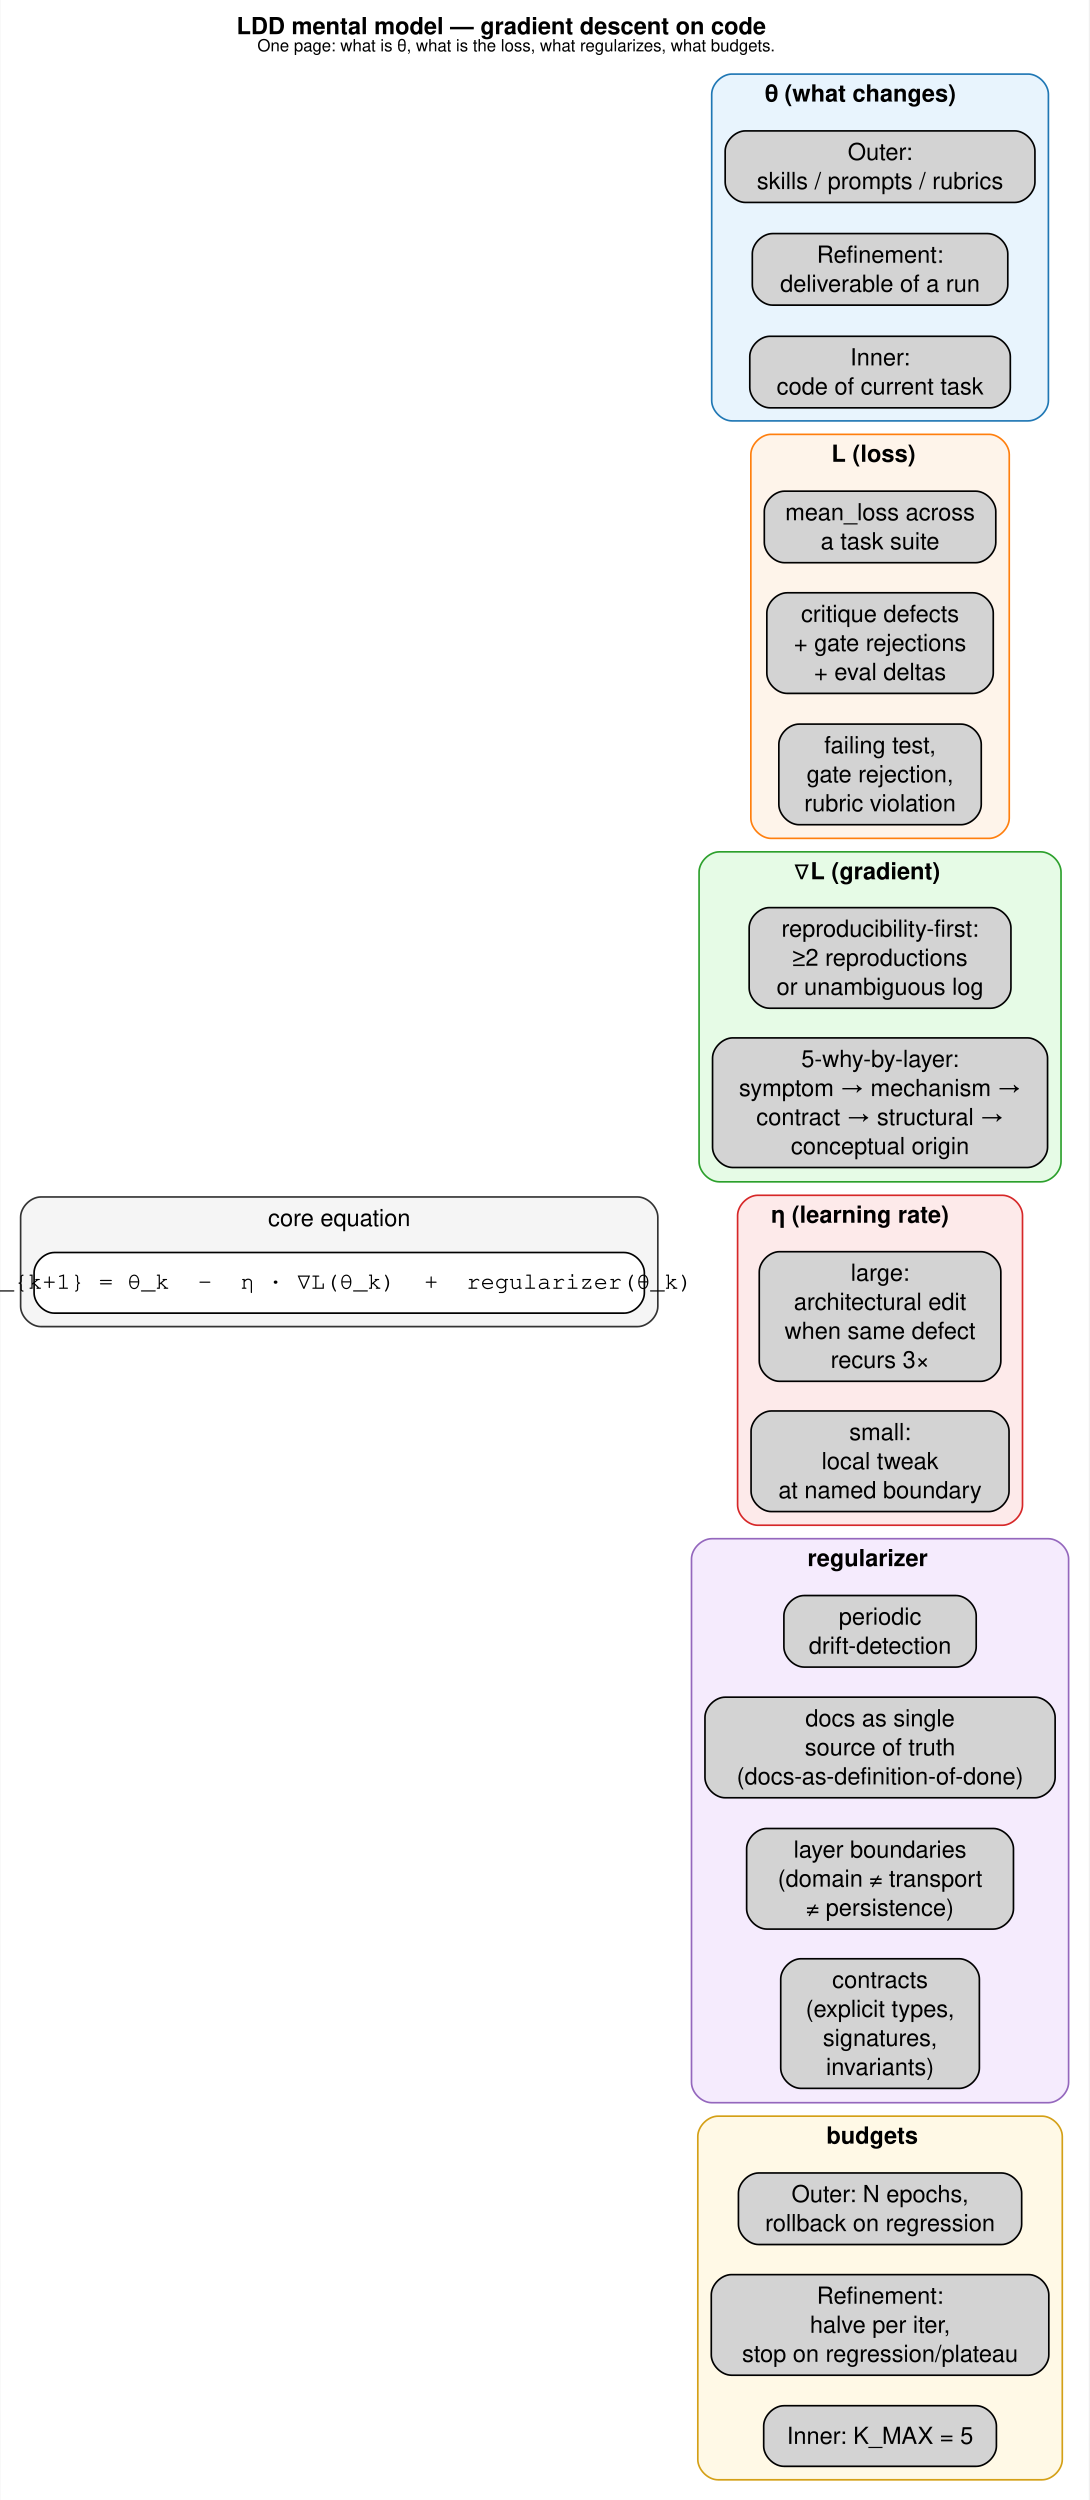
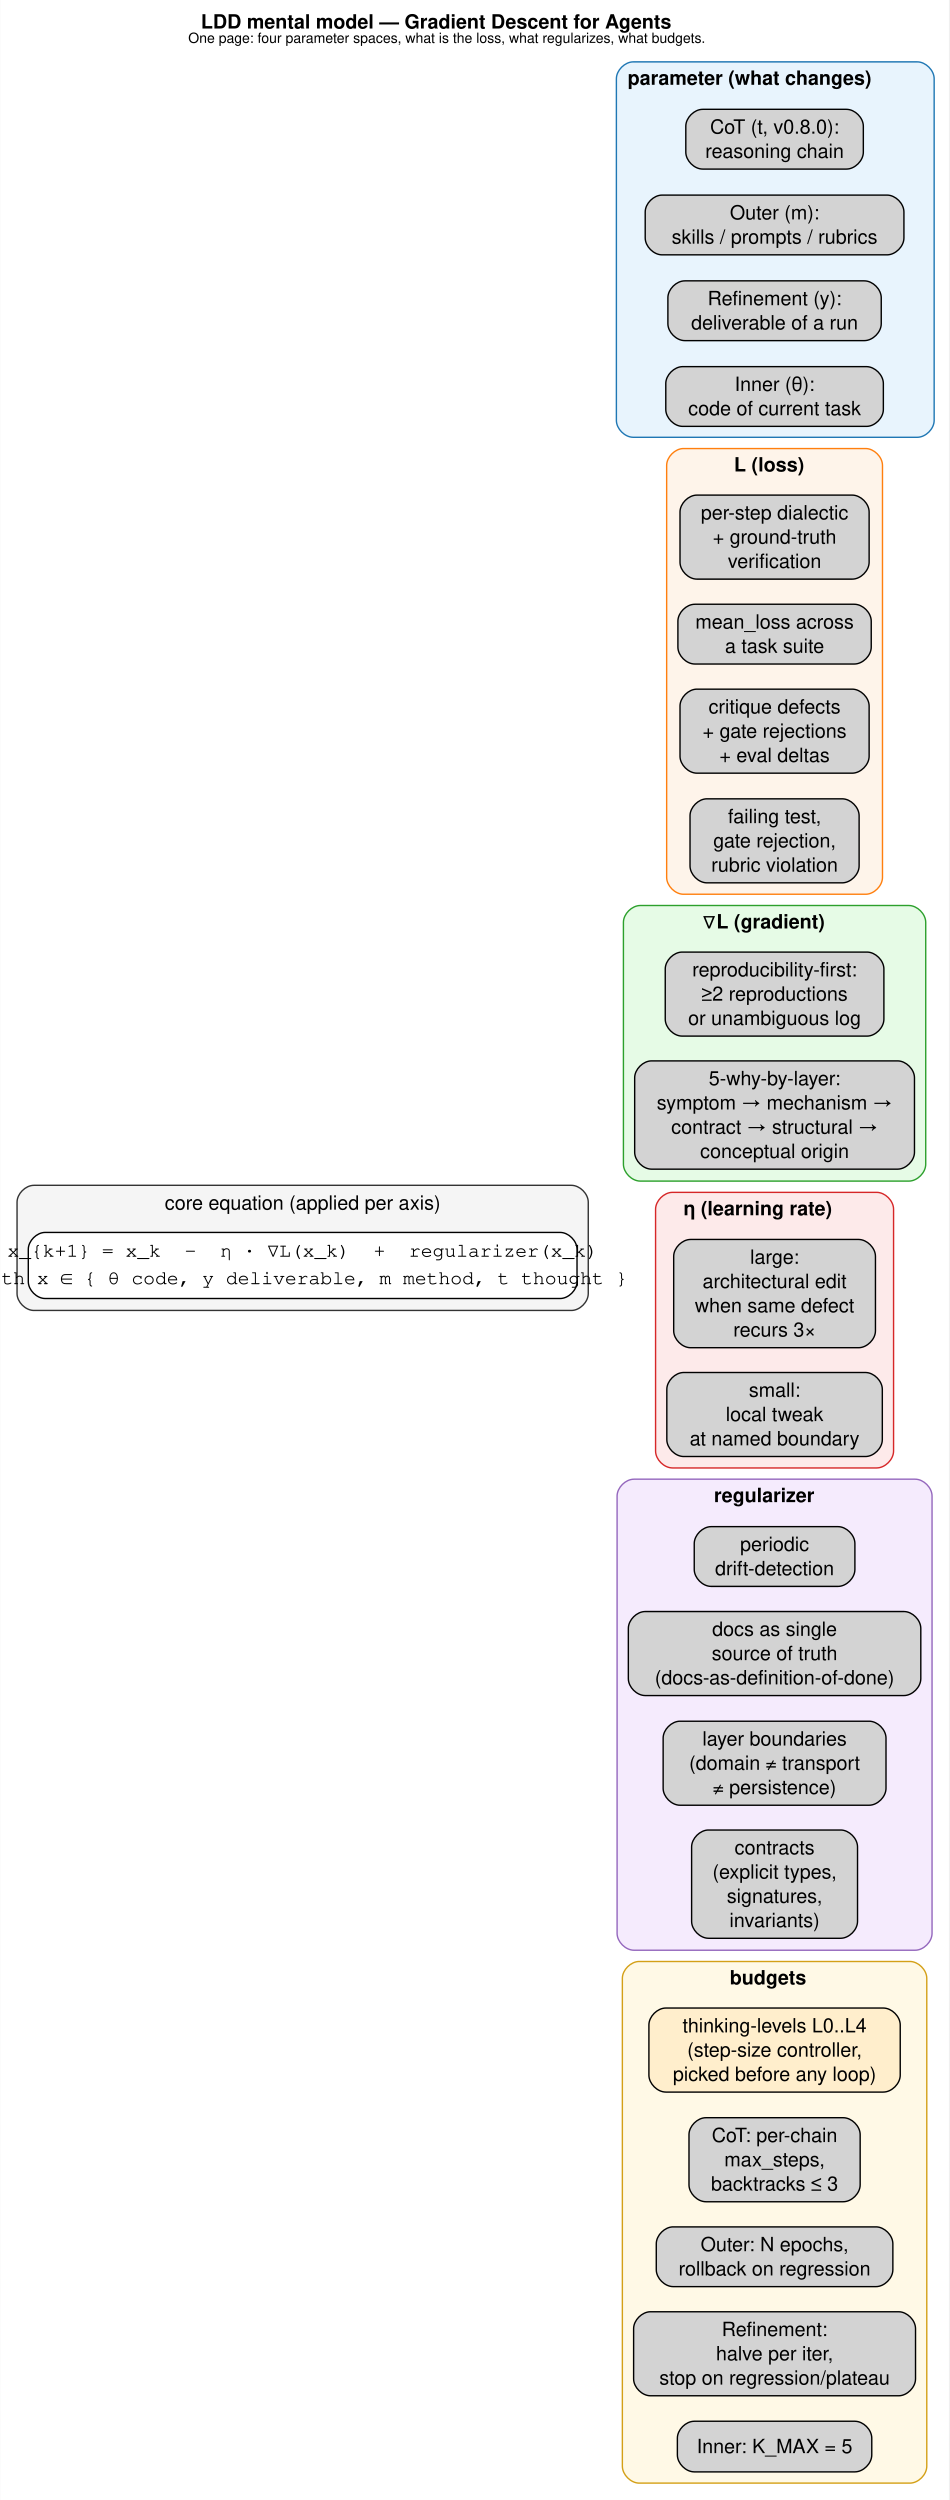
- <svg xmlns="http://www.w3.org/2000/svg" width="647pt" height="1485pt" viewBox="0.00 0.00 646.50 1485.00">
-   <g id="graph0" class="graph" transform="scale(1 1) rotate(0) translate(4 1481)">
-     <polygon fill="white" stroke="none" points="-4,4 -4,-1481 642.5,-1481 642.5,4 -4,4" />
-     <text text-anchor="start" x="136.25" y="-1460.7" font-family="Helvetica,sans-Serif" font-weight="bold" font-size="14.00">LDD mental model — gradient descent on code</text>
-     <text text-anchor="start" x="148.62" y="-1450.5" font-family="Helvetica,sans-Serif" font-size="10.00">One page: what is θ, what is the loss, what regularizes, what budgets.</text>
+ <svg xmlns="http://www.w3.org/2000/svg" width="675pt" height="1778pt" viewBox="0.00 0.00 674.75 1778.00">
+   <g id="graph0" class="graph" transform="scale(1 1) rotate(0) translate(4 1774)">
+     <polygon fill="white" stroke="none" points="-4,4 -4,-1774 670.75,-1774 670.75,4 -4,4" />
+     <text text-anchor="start" x="138.75" y="-1753.7" font-family="Helvetica,sans-Serif" font-weight="bold" font-size="14.00">LDD mental model — Gradient Descent for Agents</text>
+     <text text-anchor="start" x="129.75" y="-1743.5" font-family="Helvetica,sans-Serif" font-size="10.00">One page: four parameter spaces, what is the loss, what regularizes, what budgets.</text>
    <g id="clust1" class="cluster">
-       <path fill="#f5f5f5" stroke="#333333" d="M20,-693C20,-693 374.5,-693 374.5,-693 380.5,-693 386.5,-699 386.5,-705 386.5,-705 386.5,-758 386.5,-758 386.5,-764 380.5,-770 374.5,-770 374.5,-770 20,-770 20,-770 14,-770 8,-764 8,-758 8,-758 8,-705 8,-705 8,-699 14,-693 20,-693" />
-       <text text-anchor="middle" x="197.25" y="-752.7" font-family="Helvetica,sans-Serif" font-size="14.00">core equation</text>
+       <path fill="#f5f5f5" stroke="#333333" d="M20,-842C20,-842 402.25,-842 402.25,-842 408.25,-842 414.25,-848 414.25,-854 414.25,-854 414.25,-919 414.25,-919 414.25,-925 408.25,-931 402.25,-931 402.25,-931 20,-931 20,-931 14,-931 8,-925 8,-919 8,-919 8,-854 8,-854 8,-848 14,-842 20,-842" />
+       <text text-anchor="middle" x="211.12" y="-913.7" font-family="Helvetica,sans-Serif" font-size="14.00">core equation (applied per axis)</text>
    </g>
    <g id="clust2" class="cluster">
-       <path fill="#e8f4fd" stroke="#1f77b4" d="M430.5,-1231C430.5,-1231 606.5,-1231 606.5,-1231 612.5,-1231 618.5,-1237 618.5,-1243 618.5,-1243 618.5,-1425 618.5,-1425 618.5,-1431 612.5,-1437 606.5,-1437 606.5,-1437 430.5,-1437 430.5,-1437 424.5,-1437 418.5,-1431 418.5,-1425 418.5,-1425 418.5,-1243 418.5,-1243 418.5,-1237 424.5,-1231 430.5,-1231" />
-       <text text-anchor="start" x="450.25" y="-1420.7" font-family="Helvetica,sans-Serif" font-weight="bold" font-size="14.00">θ (what changes)</text>
+       <path fill="#e8f4fd" stroke="#1f77b4" d="M446.25,-1463C446.25,-1463 648.25,-1463 648.25,-1463 654.25,-1463 660.25,-1469 660.25,-1475 660.25,-1475 660.25,-1718 660.25,-1718 660.25,-1724 654.25,-1730 648.25,-1730 648.25,-1730 446.25,-1730 446.25,-1730 440.25,-1730 434.25,-1724 434.25,-1718 434.25,-1718 434.25,-1475 434.25,-1475 434.25,-1469 440.25,-1463 446.25,-1463" />
+       <text text-anchor="start" x="442.25" y="-1713.7" font-family="Helvetica,sans-Serif" font-weight="bold" font-size="14.00">parameter (what changes)</text>
    </g>
    <g id="clust3" class="cluster">
-       <path fill="#fef4ea" stroke="#ff7f0e" d="M453.75,-983C453.75,-983 583.25,-983 583.25,-983 589.25,-983 595.25,-989 595.25,-995 595.25,-995 595.25,-1211 595.25,-1211 595.25,-1217 589.25,-1223 583.25,-1223 583.25,-1223 453.75,-1223 453.75,-1223 447.75,-1223 441.75,-1217 441.75,-1211 441.75,-1211 441.75,-995 441.75,-995 441.75,-989 447.75,-983 453.75,-983" />
-       <text text-anchor="start" x="489.62" y="-1206.7" font-family="Helvetica,sans-Serif" font-weight="bold" font-size="14.00">L (loss)</text>
+       <path fill="#fef4ea" stroke="#ff7f0e" d="M482,-1138C482,-1138 611.5,-1138 611.5,-1138 617.5,-1138 623.5,-1144 623.5,-1150 623.5,-1150 623.5,-1443 623.5,-1443 623.5,-1449 617.5,-1455 611.5,-1455 611.5,-1455 482,-1455 482,-1455 476,-1455 470,-1449 470,-1443 470,-1443 470,-1150 470,-1150 470,-1144 476,-1138 482,-1138" />
+       <text text-anchor="start" x="517.88" y="-1438.7" font-family="Helvetica,sans-Serif" font-weight="bold" font-size="14.00">L (loss)</text>
    </g>
    <g id="clust4" class="cluster">
-       <path fill="#e6fbe6" stroke="#2ca02c" d="M423,-779C423,-779 614,-779 614,-779 620,-779 626,-785 626,-791 626,-791 626,-963 626,-963 626,-969 620,-975 614,-975 614,-975 423,-975 423,-975 417,-975 411,-969 411,-963 411,-963 411,-791 411,-791 411,-785 417,-779 423,-779" />
-       <text text-anchor="start" x="466.75" y="-958.7" font-family="Helvetica,sans-Serif" font-weight="bold" font-size="14.00">∇L (gradient)</text>
+       <path fill="#e6fbe6" stroke="#2ca02c" d="M451.25,-934C451.25,-934 642.25,-934 642.25,-934 648.25,-934 654.25,-940 654.25,-946 654.25,-946 654.25,-1118 654.25,-1118 654.25,-1124 648.25,-1130 642.25,-1130 642.25,-1130 451.25,-1130 451.25,-1130 445.25,-1130 439.25,-1124 439.25,-1118 439.25,-1118 439.25,-946 439.25,-946 439.25,-940 445.25,-934 451.25,-934" />
+       <text text-anchor="start" x="495" y="-1113.7" font-family="Helvetica,sans-Serif" font-weight="bold" font-size="14.00">∇L (gradient)</text>
    </g>
    <g id="clust5" class="cluster">
-       <path fill="#fdeaea" stroke="#d62728" d="M445.88,-575C445.88,-575 591.12,-575 591.12,-575 597.12,-575 603.12,-581 603.12,-587 603.12,-587 603.12,-759 603.12,-759 603.12,-765 597.12,-771 591.12,-771 591.12,-771 445.88,-771 445.88,-771 439.88,-771 433.88,-765 433.88,-759 433.88,-759 433.88,-587 433.88,-587 433.88,-581 439.88,-575 445.88,-575" />
-       <text text-anchor="start" x="453.62" y="-754.7" font-family="Helvetica,sans-Serif" font-weight="bold" font-size="14.00">η (learning rate)</text>
+       <path fill="#fdeaea" stroke="#d62728" d="M474.12,-730C474.12,-730 619.38,-730 619.38,-730 625.38,-730 631.38,-736 631.38,-742 631.38,-742 631.38,-914 631.38,-914 631.38,-920 625.38,-926 619.38,-926 619.38,-926 474.12,-926 474.12,-926 468.12,-926 462.12,-920 462.12,-914 462.12,-914 462.12,-742 462.12,-742 462.12,-736 468.12,-730 474.12,-730" />
+       <text text-anchor="start" x="481.88" y="-909.7" font-family="Helvetica,sans-Serif" font-weight="bold" font-size="14.00">η (learning rate)</text>
    </g>
    <g id="clust6" class="cluster">
-       <path fill="#f5ebfd" stroke="#9467bd" d="M418.5,-232C418.5,-232 618.5,-232 618.5,-232 624.5,-232 630.5,-238 630.5,-244 630.5,-244 630.5,-555 630.5,-555 630.5,-561 624.5,-567 618.5,-567 618.5,-567 418.5,-567 418.5,-567 412.5,-567 406.5,-561 406.5,-555 406.5,-555 406.5,-244 406.5,-244 406.5,-238 412.5,-232 418.5,-232" />
-       <text text-anchor="start" x="475.38" y="-550.7" font-family="Helvetica,sans-Serif" font-weight="bold" font-size="14.00">regularizer</text>
+       <path fill="#f5ebfd" stroke="#9467bd" d="M446.75,-387C446.75,-387 646.75,-387 646.75,-387 652.75,-387 658.75,-393 658.75,-399 658.75,-399 658.75,-710 658.75,-710 658.75,-716 652.75,-722 646.75,-722 646.75,-722 446.75,-722 446.75,-722 440.75,-722 434.75,-716 434.75,-710 434.75,-710 434.75,-399 434.75,-399 434.75,-393 440.75,-387 446.75,-387" />
+       <text text-anchor="start" x="503.62" y="-705.7" font-family="Helvetica,sans-Serif" font-weight="bold" font-size="14.00">regularizer</text>
    </g>
    <g id="clust7" class="cluster">
-       <path fill="#fff9e6" stroke="#d4a017" d="M422.25,-8C422.25,-8 614.75,-8 614.75,-8 620.75,-8 626.75,-14 626.75,-20 626.75,-20 626.75,-212 626.75,-212 626.75,-218 620.75,-224 614.75,-224 614.75,-224 422.25,-224 422.25,-224 416.25,-224 410.25,-218 410.25,-212 410.25,-212 410.25,-20 410.25,-20 410.25,-14 416.25,-8 422.25,-8" />
-       <text text-anchor="start" x="486.62" y="-207.7" font-family="Helvetica,sans-Serif" font-weight="bold" font-size="14.00">budgets</text>
+       <path fill="#fff9e6" stroke="#d4a017" d="M450.5,-8C450.5,-8 643,-8 643,-8 649,-8 655,-14 655,-20 655,-20 655,-367 655,-367 655,-373 649,-379 643,-379 643,-379 450.5,-379 450.5,-379 444.5,-379 438.5,-373 438.5,-367 438.5,-367 438.5,-20 438.5,-20 438.5,-14 444.5,-8 450.5,-8" />
+       <text text-anchor="start" x="514.88" y="-362.7" font-family="Helvetica,sans-Serif" font-weight="bold" font-size="14.00">budgets</text>
    </g>
    <g id="node1" class="node">
-       <path fill="#ffffff" stroke="black" d="M366.5,-737C366.5,-737 28,-737 28,-737 22,-737 16,-731 16,-725 16,-725 16,-713 16,-713 16,-707 22,-701 28,-701 28,-701 366.5,-701 366.5,-701 372.5,-701 378.5,-707 378.5,-713 378.5,-713 378.5,-725 378.5,-725 378.5,-731 372.5,-737 366.5,-737" />
-       <text text-anchor="middle" x="197.25" y="-715.45" font-family="Courier,monospace" font-size="14.00">θ_{k+1} = θ_k  −  η · ∇L(θ_k)  +  regularizer(θ_k)</text>
+       <path fill="#ffffff" stroke="black" d="M394.25,-897.5C394.25,-897.5 28,-897.5 28,-897.5 22,-897.5 16,-891.5 16,-885.5 16,-885.5 16,-862.5 16,-862.5 16,-856.5 22,-850.5 28,-850.5 28,-850.5 394.25,-850.5 394.25,-850.5 400.25,-850.5 406.25,-856.5 406.25,-862.5 406.25,-862.5 406.25,-885.5 406.25,-885.5 406.25,-891.5 400.25,-897.5 394.25,-897.5" />
+       <text text-anchor="middle" x="211.12" y="-880.2" font-family="Courier,monospace" font-size="14.00">x_{k+1} = x_k  −  η · ∇L(x_k)  +  regularizer(x_k)</text>
+       <text text-anchor="middle" x="211.12" y="-860.7" font-family="Courier,monospace" font-size="14.00">with x ∈ { θ code, y deliverable, m method, t thought }</text>
    </g>
    <g id="node2" class="node">
-       <path fill="lightgrey" stroke="black" d="M583.88,-1281.25C583.88,-1281.25 453.12,-1281.25 453.12,-1281.25 447.12,-1281.25 441.12,-1275.25 441.12,-1269.25 441.12,-1269.25 441.12,-1250.75 441.12,-1250.75 441.12,-1244.75 447.12,-1238.75 453.12,-1238.75 453.12,-1238.75 583.88,-1238.75 583.88,-1238.75 589.88,-1238.75 595.88,-1244.75 595.88,-1250.75 595.88,-1250.75 595.88,-1269.25 595.88,-1269.25 595.88,-1275.25 589.88,-1281.25 583.88,-1281.25" />
-       <text text-anchor="middle" x="518.5" y="-1263.95" font-family="Helvetica,sans-Serif" font-size="14.00">Inner:</text>
-       <text text-anchor="middle" x="518.5" y="-1246.7" font-family="Helvetica,sans-Serif" font-size="14.00">code of current task</text>
+       <path fill="lightgrey" stroke="black" d="M612.12,-1513.25C612.12,-1513.25 481.38,-1513.25 481.38,-1513.25 475.38,-1513.25 469.38,-1507.25 469.38,-1501.25 469.38,-1501.25 469.38,-1482.75 469.38,-1482.75 469.38,-1476.75 475.38,-1470.75 481.38,-1470.75 481.38,-1470.75 612.12,-1470.75 612.12,-1470.75 618.12,-1470.75 624.12,-1476.75 624.12,-1482.75 624.12,-1482.75 624.12,-1501.25 624.12,-1501.25 624.12,-1507.25 618.12,-1513.25 612.12,-1513.25" />
+       <text text-anchor="middle" x="546.75" y="-1495.95" font-family="Helvetica,sans-Serif" font-size="14.00">Inner (θ):</text>
+       <text text-anchor="middle" x="546.75" y="-1478.7" font-family="Helvetica,sans-Serif" font-size="14.00">code of current task</text>
+     </g>
+     <g id="node6" class="node">
+       <path fill="lightgrey" stroke="black" d="M594.88,-1205.88C594.88,-1205.88 498.62,-1205.88 498.62,-1205.88 492.62,-1205.88 486.62,-1199.88 486.62,-1193.88 486.62,-1193.88 486.62,-1158.12 486.62,-1158.12 486.62,-1152.12 492.62,-1146.12 498.62,-1146.12 498.62,-1146.12 594.88,-1146.12 594.88,-1146.12 600.88,-1146.12 606.88,-1152.12 606.88,-1158.12 606.88,-1158.12 606.88,-1193.88 606.88,-1193.88 606.88,-1199.88 600.88,-1205.88 594.88,-1205.88" />
+       <text text-anchor="middle" x="546.75" y="-1188.58" font-family="Helvetica,sans-Serif" font-size="14.00">failing test,</text>
+       <text text-anchor="middle" x="546.75" y="-1171.33" font-family="Helvetica,sans-Serif" font-size="14.00">gate rejection,</text>
+       <text text-anchor="middle" x="546.75" y="-1154.08" font-family="Helvetica,sans-Serif" font-size="14.00">rubric violation</text>
+     </g>
+     <g id="node10" class="node">
+       <path fill="lightgrey" stroke="black" d="M634.25,-1019.5C634.25,-1019.5 459.25,-1019.5 459.25,-1019.5 453.25,-1019.5 447.25,-1013.5 447.25,-1007.5 447.25,-1007.5 447.25,-954.5 447.25,-954.5 447.25,-948.5 453.25,-942.5 459.25,-942.5 459.25,-942.5 634.25,-942.5 634.25,-942.5 640.25,-942.5 646.25,-948.5 646.25,-954.5 646.25,-954.5 646.25,-1007.5 646.25,-1007.5 646.25,-1013.5 640.25,-1019.5 634.25,-1019.5" />
+       <text text-anchor="middle" x="546.75" y="-1002.2" font-family="Helvetica,sans-Serif" font-size="14.00">5-why-by-layer:</text>
+       <text text-anchor="middle" x="546.75" y="-984.95" font-family="Helvetica,sans-Serif" font-size="14.00">symptom → mechanism →</text>
+       <text text-anchor="middle" x="546.75" y="-967.7" font-family="Helvetica,sans-Serif" font-size="14.00">contract → structural →</text>
+       <text text-anchor="middle" x="546.75" y="-950.45" font-family="Helvetica,sans-Serif" font-size="14.00">conceptual origin</text>
+     </g>
+     <g id="node12" class="node">
+       <path fill="lightgrey" stroke="black" d="M611.38,-797.88C611.38,-797.88 482.12,-797.88 482.12,-797.88 476.12,-797.88 470.12,-791.88 470.12,-785.88 470.12,-785.88 470.12,-750.12 470.12,-750.12 470.12,-744.12 476.12,-738.12 482.12,-738.12 482.12,-738.12 611.38,-738.12 611.38,-738.12 617.38,-738.12 623.38,-744.12 623.38,-750.12 623.38,-750.12 623.38,-785.88 623.38,-785.88 623.38,-791.88 617.38,-797.88 611.38,-797.88" />
+       <text text-anchor="middle" x="546.75" y="-780.58" font-family="Helvetica,sans-Serif" font-size="14.00">small:</text>
+       <text text-anchor="middle" x="546.75" y="-763.33" font-family="Helvetica,sans-Serif" font-size="14.00">local tweak</text>
+       <text text-anchor="middle" x="546.75" y="-746.08" font-family="Helvetica,sans-Serif" font-size="14.00">at named boundary</text>
+     </g>
+     <g id="node14" class="node">
+       <path fill="lightgrey" stroke="black" d="M593.75,-472.5C593.75,-472.5 499.75,-472.5 499.75,-472.5 493.75,-472.5 487.75,-466.5 487.75,-460.5 487.75,-460.5 487.75,-407.5 487.75,-407.5 487.75,-401.5 493.75,-395.5 499.75,-395.5 499.75,-395.5 593.75,-395.5 593.75,-395.5 599.75,-395.5 605.75,-401.5 605.75,-407.5 605.75,-407.5 605.75,-460.5 605.75,-460.5 605.75,-466.5 599.75,-472.5 593.75,-472.5" />
+       <text text-anchor="middle" x="546.75" y="-455.2" font-family="Helvetica,sans-Serif" font-size="14.00">contracts</text>
+       <text text-anchor="middle" x="546.75" y="-437.95" font-family="Helvetica,sans-Serif" font-size="14.00">(explicit types,</text>
+       <text text-anchor="middle" x="546.75" y="-420.7" font-family="Helvetica,sans-Serif" font-size="14.00">signatures,</text>
+       <text text-anchor="middle" x="546.75" y="-403.45" font-family="Helvetica,sans-Serif" font-size="14.00">invariants)</text>
+     </g>
+     <g id="node18" class="node">
+       <path fill="lightgrey" stroke="black" d="M603.88,-52C603.88,-52 489.62,-52 489.62,-52 483.62,-52 477.62,-46 477.62,-40 477.62,-40 477.62,-28 477.62,-28 477.62,-22 483.62,-16 489.62,-16 489.62,-16 603.88,-16 603.88,-16 609.88,-16 615.88,-22 615.88,-28 615.88,-28 615.88,-40 615.88,-40 615.88,-46 609.88,-52 603.88,-52" />
+       <text text-anchor="middle" x="546.75" y="-29.32" font-family="Helvetica,sans-Serif" font-size="14.00">Inner: K_MAX = 5</text>
+     </g>
+     <g id="node3" class="node">
+       <path fill="lightgrey" stroke="black" d="M610.62,-1574.25C610.62,-1574.25 482.88,-1574.25 482.88,-1574.25 476.88,-1574.25 470.88,-1568.25 470.88,-1562.25 470.88,-1562.25 470.88,-1543.75 470.88,-1543.75 470.88,-1537.75 476.88,-1531.75 482.88,-1531.75 482.88,-1531.75 610.62,-1531.75 610.62,-1531.75 616.62,-1531.75 622.62,-1537.75 622.62,-1543.75 622.62,-1543.75 622.62,-1562.25 622.62,-1562.25 622.62,-1568.25 616.62,-1574.25 610.62,-1574.25" />
+       <text text-anchor="middle" x="546.75" y="-1556.95" font-family="Helvetica,sans-Serif" font-size="14.00">Refinement (y):</text>
+       <text text-anchor="middle" x="546.75" y="-1539.7" font-family="Helvetica,sans-Serif" font-size="14.00">deliverable of a run</text>
+     </g>
+     <g id="node4" class="node">
+       <path fill="lightgrey" stroke="black" d="M626.75,-1635.25C626.75,-1635.25 466.75,-1635.25 466.75,-1635.25 460.75,-1635.25 454.75,-1629.25 454.75,-1623.25 454.75,-1623.25 454.75,-1604.75 454.75,-1604.75 454.75,-1598.75 460.75,-1592.75 466.75,-1592.75 466.75,-1592.75 626.75,-1592.75 626.75,-1592.75 632.75,-1592.75 638.75,-1598.75 638.75,-1604.75 638.75,-1604.75 638.75,-1623.25 638.75,-1623.25 638.75,-1629.25 632.75,-1635.25 626.75,-1635.25" />
+       <text text-anchor="middle" x="546.75" y="-1617.95" font-family="Helvetica,sans-Serif" font-size="14.00">Outer (m):</text>
+       <text text-anchor="middle" x="546.75" y="-1600.7" font-family="Helvetica,sans-Serif" font-size="14.00">skills / prompts / rubrics</text>
    </g>
    <g id="node5" class="node">
-       <path fill="lightgrey" stroke="black" d="M566.62,-1050.88C566.62,-1050.88 470.38,-1050.88 470.38,-1050.88 464.38,-1050.88 458.38,-1044.88 458.38,-1038.88 458.38,-1038.88 458.38,-1003.12 458.38,-1003.12 458.38,-997.12 464.38,-991.12 470.38,-991.12 470.38,-991.12 566.62,-991.12 566.62,-991.12 572.62,-991.12 578.62,-997.12 578.62,-1003.12 578.62,-1003.12 578.62,-1038.88 578.62,-1038.88 578.62,-1044.88 572.62,-1050.88 566.62,-1050.88" />
-       <text text-anchor="middle" x="518.5" y="-1033.58" font-family="Helvetica,sans-Serif" font-size="14.00">failing test,</text>
-       <text text-anchor="middle" x="518.5" y="-1016.33" font-family="Helvetica,sans-Serif" font-size="14.00">gate rejection,</text>
-       <text text-anchor="middle" x="518.5" y="-999.08" font-family="Helvetica,sans-Serif" font-size="14.00">rubric violation</text>
+       <path fill="lightgrey" stroke="black" d="M597.88,-1696.25C597.88,-1696.25 495.62,-1696.25 495.62,-1696.25 489.62,-1696.25 483.62,-1690.25 483.62,-1684.25 483.62,-1684.25 483.62,-1665.75 483.62,-1665.75 483.62,-1659.75 489.62,-1653.75 495.62,-1653.75 495.62,-1653.75 597.88,-1653.75 597.88,-1653.75 603.88,-1653.75 609.88,-1659.75 609.88,-1665.75 609.88,-1665.75 609.88,-1684.25 609.88,-1684.25 609.88,-1690.25 603.88,-1696.25 597.88,-1696.25" />
+       <text text-anchor="middle" x="546.75" y="-1678.95" font-family="Helvetica,sans-Serif" font-size="14.00">CoT (t, v0.8.0):</text>
+       <text text-anchor="middle" x="546.75" y="-1661.7" font-family="Helvetica,sans-Serif" font-size="14.00">reasoning chain</text>
+     </g>
+     <g id="node7" class="node">
+       <path fill="lightgrey" stroke="black" d="M602,-1283.88C602,-1283.88 491.5,-1283.88 491.5,-1283.88 485.5,-1283.88 479.5,-1277.88 479.5,-1271.88 479.5,-1271.88 479.5,-1236.12 479.5,-1236.12 479.5,-1230.12 485.5,-1224.12 491.5,-1224.12 491.5,-1224.12 602,-1224.12 602,-1224.12 608,-1224.12 614,-1230.12 614,-1236.12 614,-1236.12 614,-1271.88 614,-1271.88 614,-1277.88 608,-1283.88 602,-1283.88" />
+       <text text-anchor="middle" x="546.75" y="-1266.58" font-family="Helvetica,sans-Serif" font-size="14.00">critique defects</text>
+       <text text-anchor="middle" x="546.75" y="-1249.33" font-family="Helvetica,sans-Serif" font-size="14.00">+ gate rejections</text>
+       <text text-anchor="middle" x="546.75" y="-1232.08" font-family="Helvetica,sans-Serif" font-size="14.00">+ eval deltas</text>
    </g>
    <g id="node8" class="node">
-       <path fill="lightgrey" stroke="black" d="M606,-864.5C606,-864.5 431,-864.5 431,-864.5 425,-864.5 419,-858.5 419,-852.5 419,-852.5 419,-799.5 419,-799.5 419,-793.5 425,-787.5 431,-787.5 431,-787.5 606,-787.5 606,-787.5 612,-787.5 618,-793.5 618,-799.5 618,-799.5 618,-852.5 618,-852.5 618,-858.5 612,-864.5 606,-864.5" />
-       <text text-anchor="middle" x="518.5" y="-847.2" font-family="Helvetica,sans-Serif" font-size="14.00">5-why-by-layer:</text>
-       <text text-anchor="middle" x="518.5" y="-829.95" font-family="Helvetica,sans-Serif" font-size="14.00">symptom → mechanism →</text>
-       <text text-anchor="middle" x="518.5" y="-812.7" font-family="Helvetica,sans-Serif" font-size="14.00">contract → structural →</text>
-       <text text-anchor="middle" x="518.5" y="-795.45" font-family="Helvetica,sans-Serif" font-size="14.00">conceptual origin</text>
+       <path fill="lightgrey" stroke="black" d="M603.5,-1344.25C603.5,-1344.25 490,-1344.25 490,-1344.25 484,-1344.25 478,-1338.25 478,-1332.25 478,-1332.25 478,-1313.75 478,-1313.75 478,-1307.75 484,-1301.75 490,-1301.75 490,-1301.75 603.5,-1301.75 603.5,-1301.75 609.5,-1301.75 615.5,-1307.75 615.5,-1313.75 615.5,-1313.75 615.5,-1332.25 615.5,-1332.25 615.5,-1338.25 609.5,-1344.25 603.5,-1344.25" />
+       <text text-anchor="middle" x="546.75" y="-1326.95" font-family="Helvetica,sans-Serif" font-size="14.00">mean_loss across</text>
+       <text text-anchor="middle" x="546.75" y="-1309.7" font-family="Helvetica,sans-Serif" font-size="14.00">a task suite</text>
    </g>
-     <g id="node10" class="node">
-       <path fill="lightgrey" stroke="black" d="M583.12,-642.88C583.12,-642.88 453.88,-642.88 453.88,-642.88 447.88,-642.88 441.88,-636.88 441.88,-630.88 441.88,-630.88 441.88,-595.12 441.88,-595.12 441.88,-589.12 447.88,-583.12 453.88,-583.12 453.88,-583.12 583.12,-583.12 583.12,-583.12 589.12,-583.12 595.12,-589.12 595.12,-595.12 595.12,-595.12 595.12,-630.88 595.12,-630.88 595.12,-636.88 589.12,-642.88 583.12,-642.88" />
-       <text text-anchor="middle" x="518.5" y="-625.58" font-family="Helvetica,sans-Serif" font-size="14.00">small:</text>
-       <text text-anchor="middle" x="518.5" y="-608.33" font-family="Helvetica,sans-Serif" font-size="14.00">local tweak</text>
-       <text text-anchor="middle" x="518.5" y="-591.08" font-family="Helvetica,sans-Serif" font-size="14.00">at named boundary</text>
+     <g id="node9" class="node">
+       <path fill="lightgrey" stroke="black" d="M602,-1421.88C602,-1421.88 491.5,-1421.88 491.5,-1421.88 485.5,-1421.88 479.5,-1415.88 479.5,-1409.88 479.5,-1409.88 479.5,-1374.12 479.5,-1374.12 479.5,-1368.12 485.5,-1362.12 491.5,-1362.12 491.5,-1362.12 602,-1362.12 602,-1362.12 608,-1362.12 614,-1368.12 614,-1374.12 614,-1374.12 614,-1409.88 614,-1409.88 614,-1415.88 608,-1421.88 602,-1421.88" />
+       <text text-anchor="middle" x="546.75" y="-1404.58" font-family="Helvetica,sans-Serif" font-size="14.00">per-step dialectic</text>
+       <text text-anchor="middle" x="546.75" y="-1387.33" font-family="Helvetica,sans-Serif" font-size="14.00">+ ground-truth</text>
+       <text text-anchor="middle" x="546.75" y="-1370.08" font-family="Helvetica,sans-Serif" font-size="14.00">verification</text>
    </g>
-     <g id="node12" class="node">
-       <path fill="lightgrey" stroke="black" d="M565.5,-317.5C565.5,-317.5 471.5,-317.5 471.5,-317.5 465.5,-317.5 459.5,-311.5 459.5,-305.5 459.5,-305.5 459.5,-252.5 459.5,-252.5 459.5,-246.5 465.5,-240.5 471.5,-240.5 471.5,-240.5 565.5,-240.5 565.5,-240.5 571.5,-240.5 577.5,-246.5 577.5,-252.5 577.5,-252.5 577.5,-305.5 577.5,-305.5 577.5,-311.5 571.5,-317.5 565.5,-317.5" />
-       <text text-anchor="middle" x="518.5" y="-300.2" font-family="Helvetica,sans-Serif" font-size="14.00">contracts</text>
-       <text text-anchor="middle" x="518.5" y="-282.95" font-family="Helvetica,sans-Serif" font-size="14.00">(explicit types,</text>
-       <text text-anchor="middle" x="518.5" y="-265.7" font-family="Helvetica,sans-Serif" font-size="14.00">signatures,</text>
-       <text text-anchor="middle" x="518.5" y="-248.45" font-family="Helvetica,sans-Serif" font-size="14.00">invariants)</text>
+     <g id="node11" class="node">
+       <path fill="lightgrey" stroke="black" d="M612.5,-1096.88C612.5,-1096.88 481,-1096.88 481,-1096.88 475,-1096.88 469,-1090.88 469,-1084.88 469,-1084.88 469,-1049.12 469,-1049.12 469,-1043.12 475,-1037.12 481,-1037.12 481,-1037.12 612.5,-1037.12 612.5,-1037.12 618.5,-1037.12 624.5,-1043.12 624.5,-1049.12 624.5,-1049.12 624.5,-1084.88 624.5,-1084.88 624.5,-1090.88 618.5,-1096.88 612.5,-1096.88" />
+       <text text-anchor="middle" x="546.75" y="-1079.58" font-family="Helvetica,sans-Serif" font-size="14.00">reproducibility-first:</text>
+       <text text-anchor="middle" x="546.75" y="-1062.33" font-family="Helvetica,sans-Serif" font-size="14.00">≥2 reproductions</text>
+       <text text-anchor="middle" x="546.75" y="-1045.08" font-family="Helvetica,sans-Serif" font-size="14.00">or unambiguous log</text>
+     </g>
+     <g id="node13" class="node">
+       <path fill="lightgrey" stroke="black" d="M606.5,-892.5C606.5,-892.5 487,-892.5 487,-892.5 481,-892.5 475,-886.5 475,-880.5 475,-880.5 475,-827.5 475,-827.5 475,-821.5 481,-815.5 487,-815.5 487,-815.5 606.5,-815.5 606.5,-815.5 612.5,-815.5 618.5,-821.5 618.5,-827.5 618.5,-827.5 618.5,-880.5 618.5,-880.5 618.5,-886.5 612.5,-892.5 606.5,-892.5" />
+       <text text-anchor="middle" x="546.75" y="-875.2" font-family="Helvetica,sans-Serif" font-size="14.00">large:</text>
+       <text text-anchor="middle" x="546.75" y="-857.95" font-family="Helvetica,sans-Serif" font-size="14.00">architectural edit</text>
+       <text text-anchor="middle" x="546.75" y="-840.7" font-family="Helvetica,sans-Serif" font-size="14.00">when same defect</text>
+       <text text-anchor="middle" x="546.75" y="-823.45" font-family="Helvetica,sans-Serif" font-size="14.00">recurs 3×</text>
+     </g>
+     <g id="node15" class="node">
+       <path fill="lightgrey" stroke="black" d="M614,-549.88C614,-549.88 479.5,-549.88 479.5,-549.88 473.5,-549.88 467.5,-543.88 467.5,-537.88 467.5,-537.88 467.5,-502.12 467.5,-502.12 467.5,-496.12 473.5,-490.12 479.5,-490.12 479.5,-490.12 614,-490.12 614,-490.12 620,-490.12 626,-496.12 626,-502.12 626,-502.12 626,-537.88 626,-537.88 626,-543.88 620,-549.88 614,-549.88" />
+       <text text-anchor="middle" x="546.75" y="-532.58" font-family="Helvetica,sans-Serif" font-size="14.00">layer boundaries</text>
+       <text text-anchor="middle" x="546.75" y="-515.33" font-family="Helvetica,sans-Serif" font-size="14.00">(domain ≠ transport</text>
+       <text text-anchor="middle" x="546.75" y="-498.07" font-family="Helvetica,sans-Serif" font-size="14.00">≠ persistence)</text>
    </g>
    <g id="node16" class="node">
-       <path fill="lightgrey" stroke="black" d="M575.62,-52C575.62,-52 461.38,-52 461.38,-52 455.38,-52 449.38,-46 449.38,-40 449.38,-40 449.38,-28 449.38,-28 449.38,-22 455.38,-16 461.38,-16 461.38,-16 575.62,-16 575.62,-16 581.62,-16 587.62,-22 587.62,-28 587.62,-28 587.62,-40 587.62,-40 587.62,-46 581.62,-52 575.62,-52" />
-       <text text-anchor="middle" x="518.5" y="-29.32" font-family="Helvetica,sans-Serif" font-size="14.00">Inner: K_MAX = 5</text>
-     </g>
-     <g id="node3" class="node">
-       <path fill="lightgrey" stroke="black" d="M582.38,-1342.25C582.38,-1342.25 454.62,-1342.25 454.62,-1342.25 448.62,-1342.25 442.62,-1336.25 442.62,-1330.25 442.62,-1330.25 442.62,-1311.75 442.62,-1311.75 442.62,-1305.75 448.62,-1299.75 454.62,-1299.75 454.62,-1299.75 582.38,-1299.75 582.38,-1299.75 588.38,-1299.75 594.38,-1305.75 594.38,-1311.75 594.38,-1311.75 594.38,-1330.25 594.38,-1330.25 594.38,-1336.25 588.38,-1342.25 582.38,-1342.25" />
-       <text text-anchor="middle" x="518.5" y="-1324.95" font-family="Helvetica,sans-Serif" font-size="14.00">Refinement:</text>
-       <text text-anchor="middle" x="518.5" y="-1307.7" font-family="Helvetica,sans-Serif" font-size="14.00">deliverable of a run</text>
-     </g>
-     <g id="node4" class="node">
-       <path fill="lightgrey" stroke="black" d="M598.5,-1403.25C598.5,-1403.25 438.5,-1403.25 438.5,-1403.25 432.5,-1403.25 426.5,-1397.25 426.5,-1391.25 426.5,-1391.25 426.5,-1372.75 426.5,-1372.75 426.5,-1366.75 432.5,-1360.75 438.5,-1360.75 438.5,-1360.75 598.5,-1360.75 598.5,-1360.75 604.5,-1360.75 610.5,-1366.75 610.5,-1372.75 610.5,-1372.75 610.5,-1391.25 610.5,-1391.25 610.5,-1397.25 604.5,-1403.25 598.5,-1403.25" />
-       <text text-anchor="middle" x="518.5" y="-1385.95" font-family="Helvetica,sans-Serif" font-size="14.00">Outer:</text>
-       <text text-anchor="middle" x="518.5" y="-1368.7" font-family="Helvetica,sans-Serif" font-size="14.00">skills / prompts / rubrics</text>
-     </g>
-     <g id="node6" class="node">
-       <path fill="lightgrey" stroke="black" d="M573.75,-1128.88C573.75,-1128.88 463.25,-1128.88 463.25,-1128.88 457.25,-1128.88 451.25,-1122.88 451.25,-1116.88 451.25,-1116.88 451.25,-1081.12 451.25,-1081.12 451.25,-1075.12 457.25,-1069.12 463.25,-1069.12 463.25,-1069.12 573.75,-1069.12 573.75,-1069.12 579.75,-1069.12 585.75,-1075.12 585.75,-1081.12 585.75,-1081.12 585.75,-1116.88 585.75,-1116.88 585.75,-1122.88 579.75,-1128.88 573.75,-1128.88" />
-       <text text-anchor="middle" x="518.5" y="-1111.58" font-family="Helvetica,sans-Serif" font-size="14.00">critique defects</text>
-       <text text-anchor="middle" x="518.5" y="-1094.33" font-family="Helvetica,sans-Serif" font-size="14.00">+ gate rejections</text>
-       <text text-anchor="middle" x="518.5" y="-1077.08" font-family="Helvetica,sans-Serif" font-size="14.00">+ eval deltas</text>
-     </g>
-     <g id="node7" class="node">
-       <path fill="lightgrey" stroke="black" d="M575.25,-1189.25C575.25,-1189.25 461.75,-1189.25 461.75,-1189.25 455.75,-1189.25 449.75,-1183.25 449.75,-1177.25 449.75,-1177.25 449.75,-1158.75 449.75,-1158.75 449.75,-1152.75 455.75,-1146.75 461.75,-1146.75 461.75,-1146.75 575.25,-1146.75 575.25,-1146.75 581.25,-1146.75 587.25,-1152.75 587.25,-1158.75 587.25,-1158.75 587.25,-1177.25 587.25,-1177.25 587.25,-1183.25 581.25,-1189.25 575.25,-1189.25" />
-       <text text-anchor="middle" x="518.5" y="-1171.95" font-family="Helvetica,sans-Serif" font-size="14.00">mean_loss across</text>
-       <text text-anchor="middle" x="518.5" y="-1154.7" font-family="Helvetica,sans-Serif" font-size="14.00">a task suite</text>
-     </g>
-     <g id="node9" class="node">
-       <path fill="lightgrey" stroke="black" d="M584.25,-941.88C584.25,-941.88 452.75,-941.88 452.75,-941.88 446.75,-941.88 440.75,-935.88 440.75,-929.88 440.75,-929.88 440.75,-894.12 440.75,-894.12 440.75,-888.12 446.75,-882.12 452.75,-882.12 452.75,-882.12 584.25,-882.12 584.25,-882.12 590.25,-882.12 596.25,-888.12 596.25,-894.12 596.25,-894.12 596.25,-929.88 596.25,-929.88 596.25,-935.88 590.25,-941.88 584.25,-941.88" />
-       <text text-anchor="middle" x="518.5" y="-924.58" font-family="Helvetica,sans-Serif" font-size="14.00">reproducibility-first:</text>
-       <text text-anchor="middle" x="518.5" y="-907.33" font-family="Helvetica,sans-Serif" font-size="14.00">≥2 reproductions</text>
-       <text text-anchor="middle" x="518.5" y="-890.08" font-family="Helvetica,sans-Serif" font-size="14.00">or unambiguous log</text>
-     </g>
-     <g id="node11" class="node">
-       <path fill="lightgrey" stroke="black" d="M578.25,-737.5C578.25,-737.5 458.75,-737.5 458.75,-737.5 452.75,-737.5 446.75,-731.5 446.75,-725.5 446.75,-725.5 446.75,-672.5 446.75,-672.5 446.75,-666.5 452.75,-660.5 458.75,-660.5 458.75,-660.5 578.25,-660.5 578.25,-660.5 584.25,-660.5 590.25,-666.5 590.25,-672.5 590.25,-672.5 590.25,-725.5 590.25,-725.5 590.25,-731.5 584.25,-737.5 578.25,-737.5" />
-       <text text-anchor="middle" x="518.5" y="-720.2" font-family="Helvetica,sans-Serif" font-size="14.00">large:</text>
-       <text text-anchor="middle" x="518.5" y="-702.95" font-family="Helvetica,sans-Serif" font-size="14.00">architectural edit</text>
-       <text text-anchor="middle" x="518.5" y="-685.7" font-family="Helvetica,sans-Serif" font-size="14.00">when same defect</text>
-       <text text-anchor="middle" x="518.5" y="-668.45" font-family="Helvetica,sans-Serif" font-size="14.00">recurs 3×</text>
-     </g>
-     <g id="node13" class="node">
-       <path fill="lightgrey" stroke="black" d="M585.75,-394.88C585.75,-394.88 451.25,-394.88 451.25,-394.88 445.25,-394.88 439.25,-388.88 439.25,-382.88 439.25,-382.88 439.25,-347.12 439.25,-347.12 439.25,-341.12 445.25,-335.12 451.25,-335.12 451.25,-335.12 585.75,-335.12 585.75,-335.12 591.75,-335.12 597.75,-341.12 597.75,-347.12 597.75,-347.12 597.75,-382.88 597.75,-382.88 597.75,-388.88 591.75,-394.88 585.75,-394.88" />
-       <text text-anchor="middle" x="518.5" y="-377.57" font-family="Helvetica,sans-Serif" font-size="14.00">layer boundaries</text>
-       <text text-anchor="middle" x="518.5" y="-360.32" font-family="Helvetica,sans-Serif" font-size="14.00">(domain ≠ transport</text>
-       <text text-anchor="middle" x="518.5" y="-343.07" font-family="Helvetica,sans-Serif" font-size="14.00">≠ persistence)</text>
-     </g>
-     <g id="node14" class="node">
-       <path fill="lightgrey" stroke="black" d="M610.5,-472.88C610.5,-472.88 426.5,-472.88 426.5,-472.88 420.5,-472.88 414.5,-466.88 414.5,-460.88 414.5,-460.88 414.5,-425.12 414.5,-425.12 414.5,-419.12 420.5,-413.12 426.5,-413.12 426.5,-413.12 610.5,-413.12 610.5,-413.12 616.5,-413.12 622.5,-419.12 622.5,-425.12 622.5,-425.12 622.5,-460.88 622.5,-460.88 622.5,-466.88 616.5,-472.88 610.5,-472.88" />
-       <text text-anchor="middle" x="518.5" y="-455.57" font-family="Helvetica,sans-Serif" font-size="14.00">docs as single</text>
-       <text text-anchor="middle" x="518.5" y="-438.32" font-family="Helvetica,sans-Serif" font-size="14.00">source of truth</text>
-       <text text-anchor="middle" x="518.5" y="-421.07" font-family="Helvetica,sans-Serif" font-size="14.00">(docs-as-definition-of-done)</text>
-     </g>
-     <g id="node15" class="node">
-       <path fill="lightgrey" stroke="black" d="M563.62,-533.25C563.62,-533.25 473.38,-533.25 473.38,-533.25 467.38,-533.25 461.38,-527.25 461.38,-521.25 461.38,-521.25 461.38,-502.75 461.38,-502.75 461.38,-496.75 467.38,-490.75 473.38,-490.75 473.38,-490.75 563.62,-490.75 563.62,-490.75 569.62,-490.75 575.62,-496.75 575.62,-502.75 575.62,-502.75 575.62,-521.25 575.62,-521.25 575.62,-527.25 569.62,-533.25 563.62,-533.25" />
-       <text text-anchor="middle" x="518.5" y="-515.95" font-family="Helvetica,sans-Serif" font-size="14.00">periodic</text>
-       <text text-anchor="middle" x="518.5" y="-498.7" font-family="Helvetica,sans-Serif" font-size="14.00">drift-detection</text>
+       <path fill="lightgrey" stroke="black" d="M638.75,-627.88C638.75,-627.88 454.75,-627.88 454.75,-627.88 448.75,-627.88 442.75,-621.88 442.75,-615.88 442.75,-615.88 442.75,-580.12 442.75,-580.12 442.75,-574.12 448.75,-568.12 454.75,-568.12 454.75,-568.12 638.75,-568.12 638.75,-568.12 644.75,-568.12 650.75,-574.12 650.75,-580.12 650.75,-580.12 650.75,-615.88 650.75,-615.88 650.75,-621.88 644.75,-627.88 638.75,-627.88" />
+       <text text-anchor="middle" x="546.75" y="-610.58" font-family="Helvetica,sans-Serif" font-size="14.00">docs as single</text>
+       <text text-anchor="middle" x="546.75" y="-593.33" font-family="Helvetica,sans-Serif" font-size="14.00">source of truth</text>
+       <text text-anchor="middle" x="546.75" y="-576.08" font-family="Helvetica,sans-Serif" font-size="14.00">(docs-as-definition-of-done)</text>
    </g>
    <g id="node17" class="node">
-       <path fill="lightgrey" stroke="black" d="M606.75,-129.88C606.75,-129.88 430.25,-129.88 430.25,-129.88 424.25,-129.88 418.25,-123.88 418.25,-117.88 418.25,-117.88 418.25,-82.12 418.25,-82.12 418.25,-76.12 424.25,-70.12 430.25,-70.12 430.25,-70.12 606.75,-70.12 606.75,-70.12 612.75,-70.12 618.75,-76.12 618.75,-82.12 618.75,-82.12 618.75,-117.88 618.75,-117.88 618.75,-123.88 612.75,-129.88 606.75,-129.88" />
-       <text text-anchor="middle" x="518.5" y="-112.58" font-family="Helvetica,sans-Serif" font-size="14.00">Refinement:</text>
-       <text text-anchor="middle" x="518.5" y="-95.33" font-family="Helvetica,sans-Serif" font-size="14.00">halve per iter,</text>
-       <text text-anchor="middle" x="518.5" y="-78.08" font-family="Helvetica,sans-Serif" font-size="14.00">stop on regression/plateau</text>
+       <path fill="lightgrey" stroke="black" d="M591.88,-688.25C591.88,-688.25 501.62,-688.25 501.62,-688.25 495.62,-688.25 489.62,-682.25 489.62,-676.25 489.62,-676.25 489.62,-657.75 489.62,-657.75 489.62,-651.75 495.62,-645.75 501.62,-645.75 501.62,-645.75 591.88,-645.75 591.88,-645.75 597.88,-645.75 603.88,-651.75 603.88,-657.75 603.88,-657.75 603.88,-676.25 603.88,-676.25 603.88,-682.25 597.88,-688.25 591.88,-688.25" />
+       <text text-anchor="middle" x="546.75" y="-670.95" font-family="Helvetica,sans-Serif" font-size="14.00">periodic</text>
+       <text text-anchor="middle" x="546.75" y="-653.7" font-family="Helvetica,sans-Serif" font-size="14.00">drift-detection</text>
    </g>
-     <g id="node18" class="node">
-       <path fill="lightgrey" stroke="black" d="M590.62,-190.25C590.62,-190.25 446.38,-190.25 446.38,-190.25 440.38,-190.25 434.38,-184.25 434.38,-178.25 434.38,-178.25 434.38,-159.75 434.38,-159.75 434.38,-153.75 440.38,-147.75 446.38,-147.75 446.38,-147.75 590.62,-147.75 590.62,-147.75 596.62,-147.75 602.62,-153.75 602.62,-159.75 602.62,-159.75 602.62,-178.25 602.62,-178.25 602.62,-184.25 596.62,-190.25 590.62,-190.25" />
-       <text text-anchor="middle" x="518.5" y="-172.95" font-family="Helvetica,sans-Serif" font-size="14.00">Outer: N epochs,</text>
-       <text text-anchor="middle" x="518.5" y="-155.7" font-family="Helvetica,sans-Serif" font-size="14.00">rollback on regression</text>
+     <g id="node19" class="node">
+       <path fill="lightgrey" stroke="black" d="M635,-129.88C635,-129.88 458.5,-129.88 458.5,-129.88 452.5,-129.88 446.5,-123.88 446.5,-117.88 446.5,-117.88 446.5,-82.12 446.5,-82.12 446.5,-76.12 452.5,-70.12 458.5,-70.12 458.5,-70.12 635,-70.12 635,-70.12 641,-70.12 647,-76.12 647,-82.12 647,-82.12 647,-117.88 647,-117.88 647,-123.88 641,-129.88 635,-129.88" />
+       <text text-anchor="middle" x="546.75" y="-112.58" font-family="Helvetica,sans-Serif" font-size="14.00">Refinement:</text>
+       <text text-anchor="middle" x="546.75" y="-95.33" font-family="Helvetica,sans-Serif" font-size="14.00">halve per iter,</text>
+       <text text-anchor="middle" x="546.75" y="-78.08" font-family="Helvetica,sans-Serif" font-size="14.00">stop on regression/plateau</text>
+     </g>
+     <g id="node20" class="node">
+       <path fill="lightgrey" stroke="black" d="M618.88,-190.25C618.88,-190.25 474.62,-190.25 474.62,-190.25 468.62,-190.25 462.62,-184.25 462.62,-178.25 462.62,-178.25 462.62,-159.75 462.62,-159.75 462.62,-153.75 468.62,-147.75 474.62,-147.75 474.62,-147.75 618.88,-147.75 618.88,-147.75 624.88,-147.75 630.88,-153.75 630.88,-159.75 630.88,-159.75 630.88,-178.25 630.88,-178.25 630.88,-184.25 624.88,-190.25 618.88,-190.25" />
+       <text text-anchor="middle" x="546.75" y="-172.95" font-family="Helvetica,sans-Serif" font-size="14.00">Outer: N epochs,</text>
+       <text text-anchor="middle" x="546.75" y="-155.7" font-family="Helvetica,sans-Serif" font-size="14.00">rollback on regression</text>
+     </g>
+     <g id="node21" class="node">
+       <path fill="lightgrey" stroke="black" d="M595.62,-267.88C595.62,-267.88 497.88,-267.88 497.88,-267.88 491.88,-267.88 485.88,-261.88 485.88,-255.88 485.88,-255.88 485.88,-220.12 485.88,-220.12 485.88,-214.12 491.88,-208.12 497.88,-208.12 497.88,-208.12 595.62,-208.12 595.62,-208.12 601.62,-208.12 607.62,-214.12 607.62,-220.12 607.62,-220.12 607.62,-255.88 607.62,-255.88 607.62,-261.88 601.62,-267.88 595.62,-267.88" />
+       <text text-anchor="middle" x="546.75" y="-250.57" font-family="Helvetica,sans-Serif" font-size="14.00">CoT: per-chain</text>
+       <text text-anchor="middle" x="546.75" y="-233.32" font-family="Helvetica,sans-Serif" font-size="14.00">max_steps,</text>
+       <text text-anchor="middle" x="546.75" y="-216.07" font-family="Helvetica,sans-Serif" font-size="14.00">backtracks ≤ 3</text>
+     </g>
+     <g id="node22" class="node">
+       <path fill="#ffeecc" stroke="black" d="M624.12,-345.88C624.12,-345.88 469.38,-345.88 469.38,-345.88 463.38,-345.88 457.38,-339.88 457.38,-333.88 457.38,-333.88 457.38,-298.12 457.38,-298.12 457.38,-292.12 463.38,-286.12 469.38,-286.12 469.38,-286.12 624.12,-286.12 624.12,-286.12 630.12,-286.12 636.12,-292.12 636.12,-298.12 636.12,-298.12 636.12,-333.88 636.12,-333.88 636.12,-339.88 630.12,-345.88 624.12,-345.88" />
+       <text text-anchor="middle" x="546.75" y="-328.57" font-family="Helvetica,sans-Serif" font-size="14.00">thinking-levels L0..L4</text>
+       <text text-anchor="middle" x="546.75" y="-311.32" font-family="Helvetica,sans-Serif" font-size="14.00">(step-size controller,</text>
+       <text text-anchor="middle" x="546.75" y="-294.07" font-family="Helvetica,sans-Serif" font-size="14.00">picked before any loop)</text>
    </g>
  </g>
</svg>
